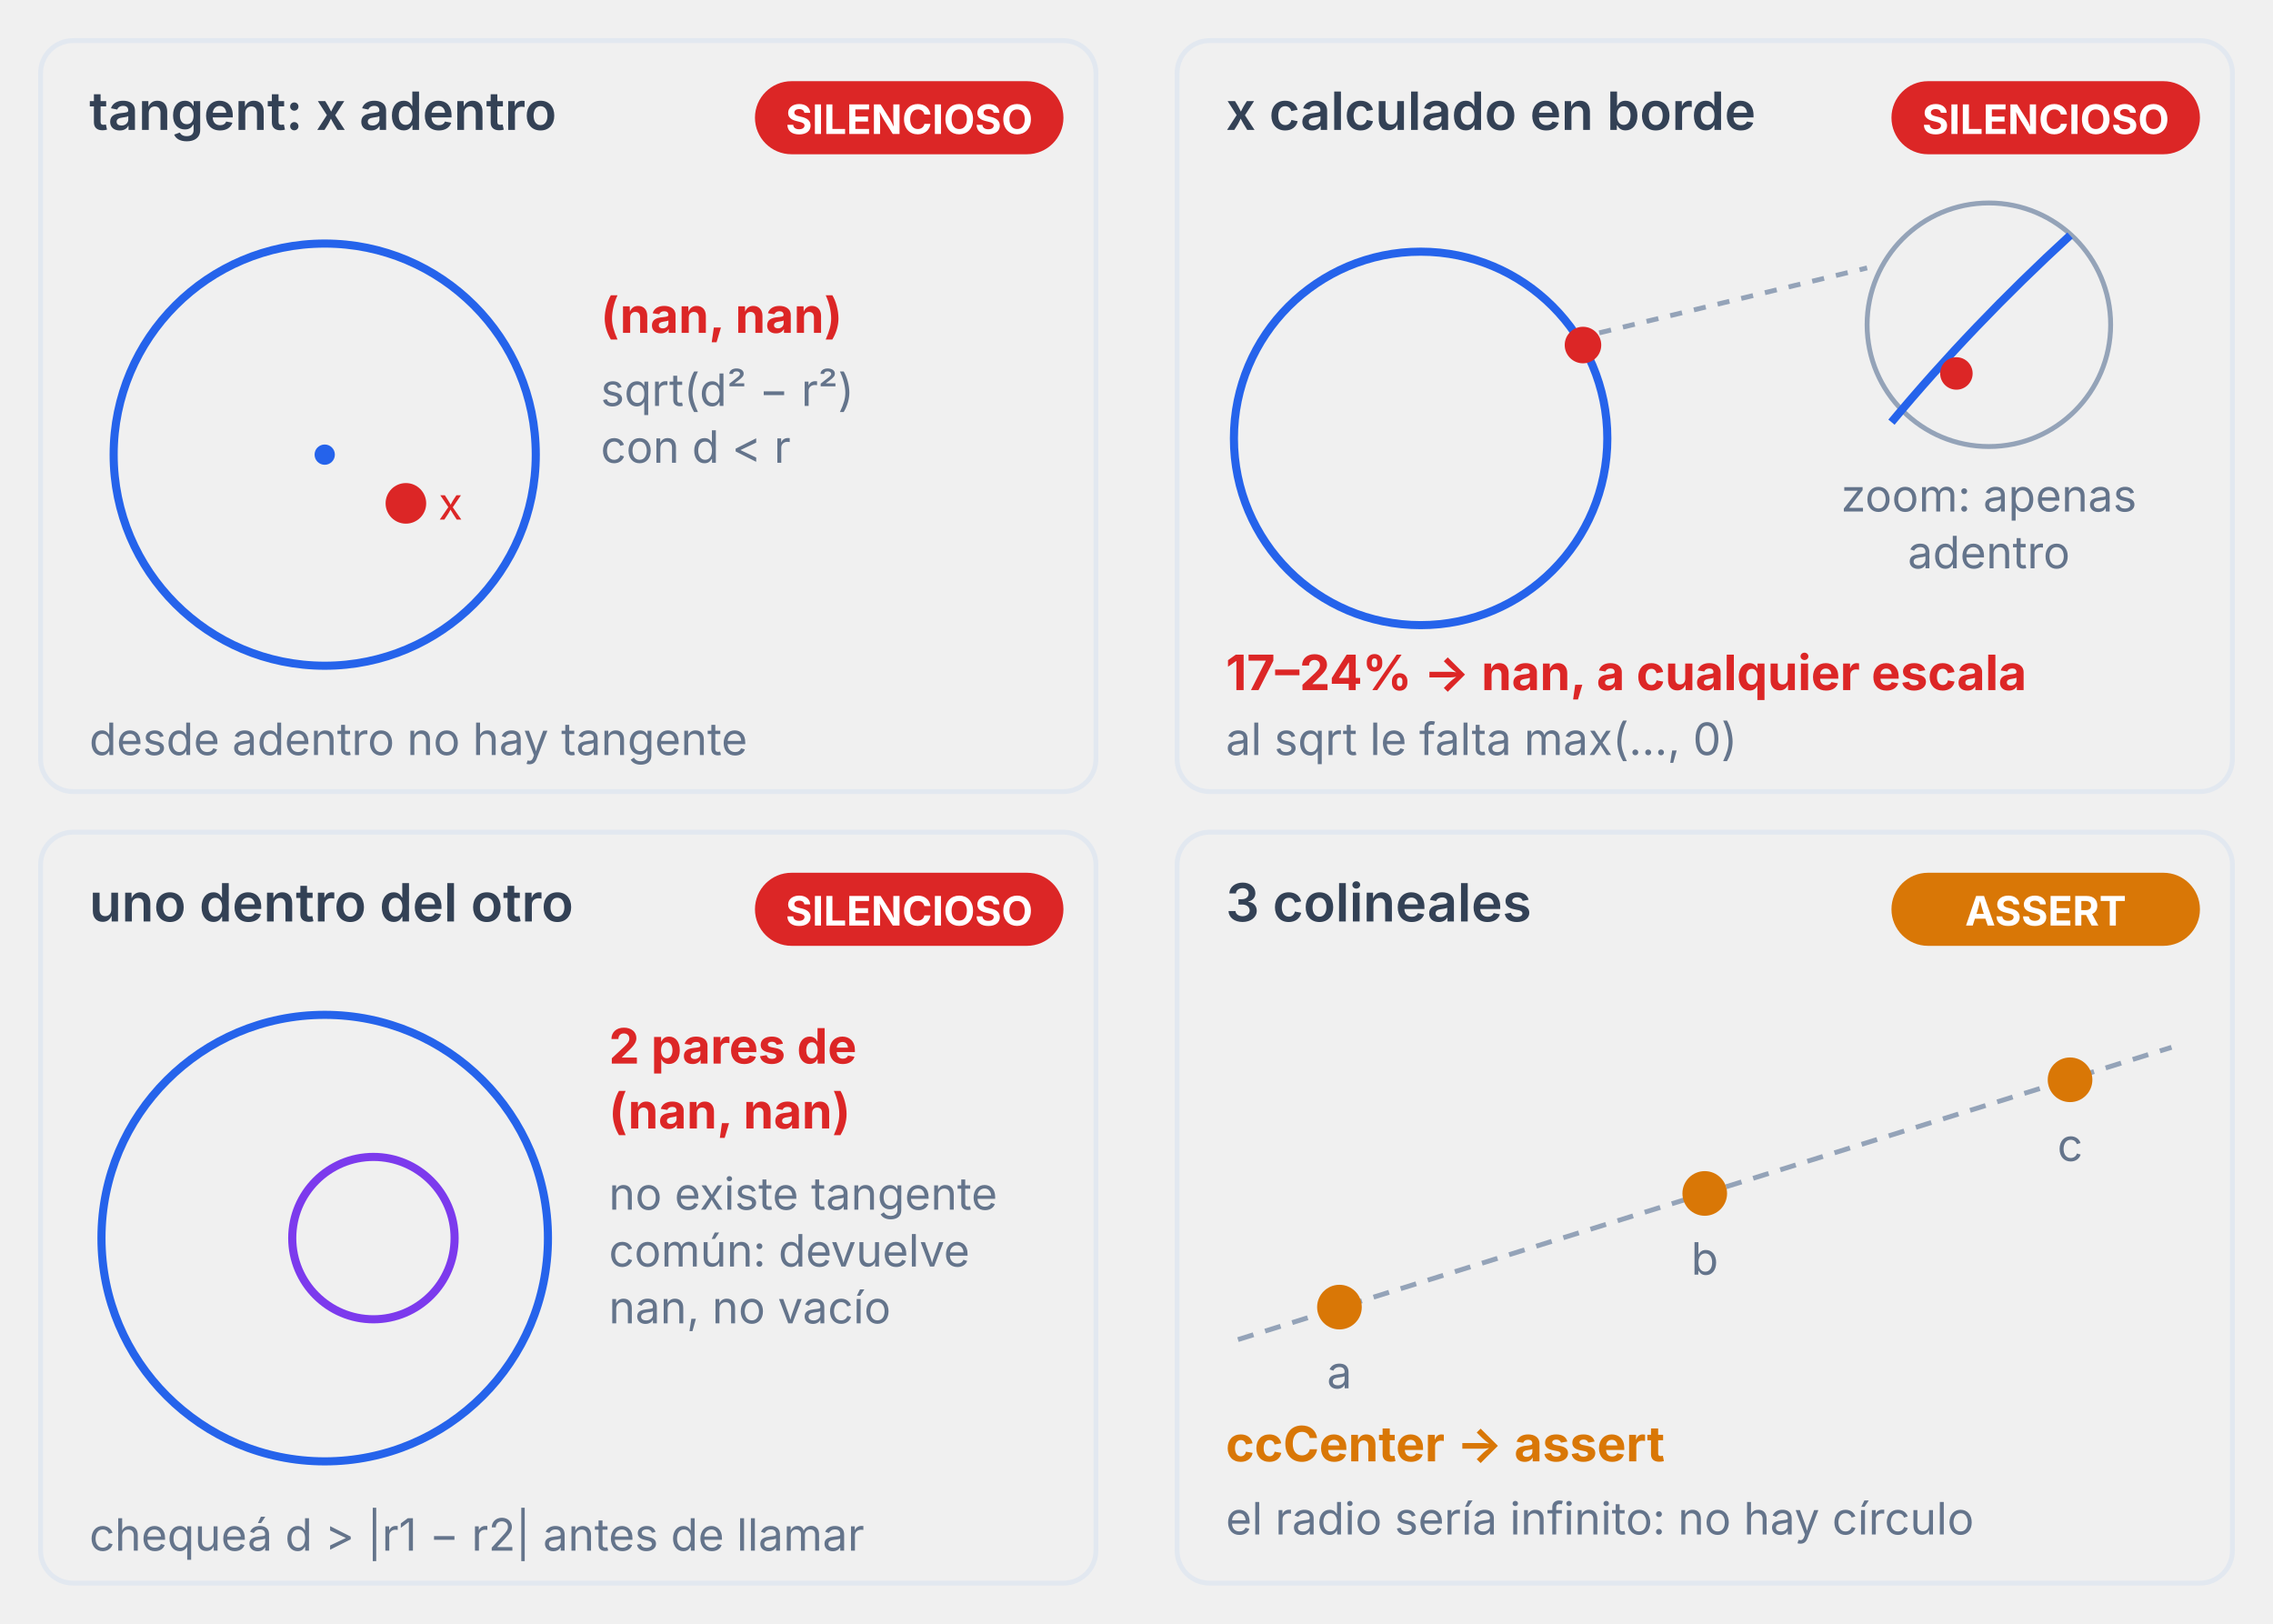
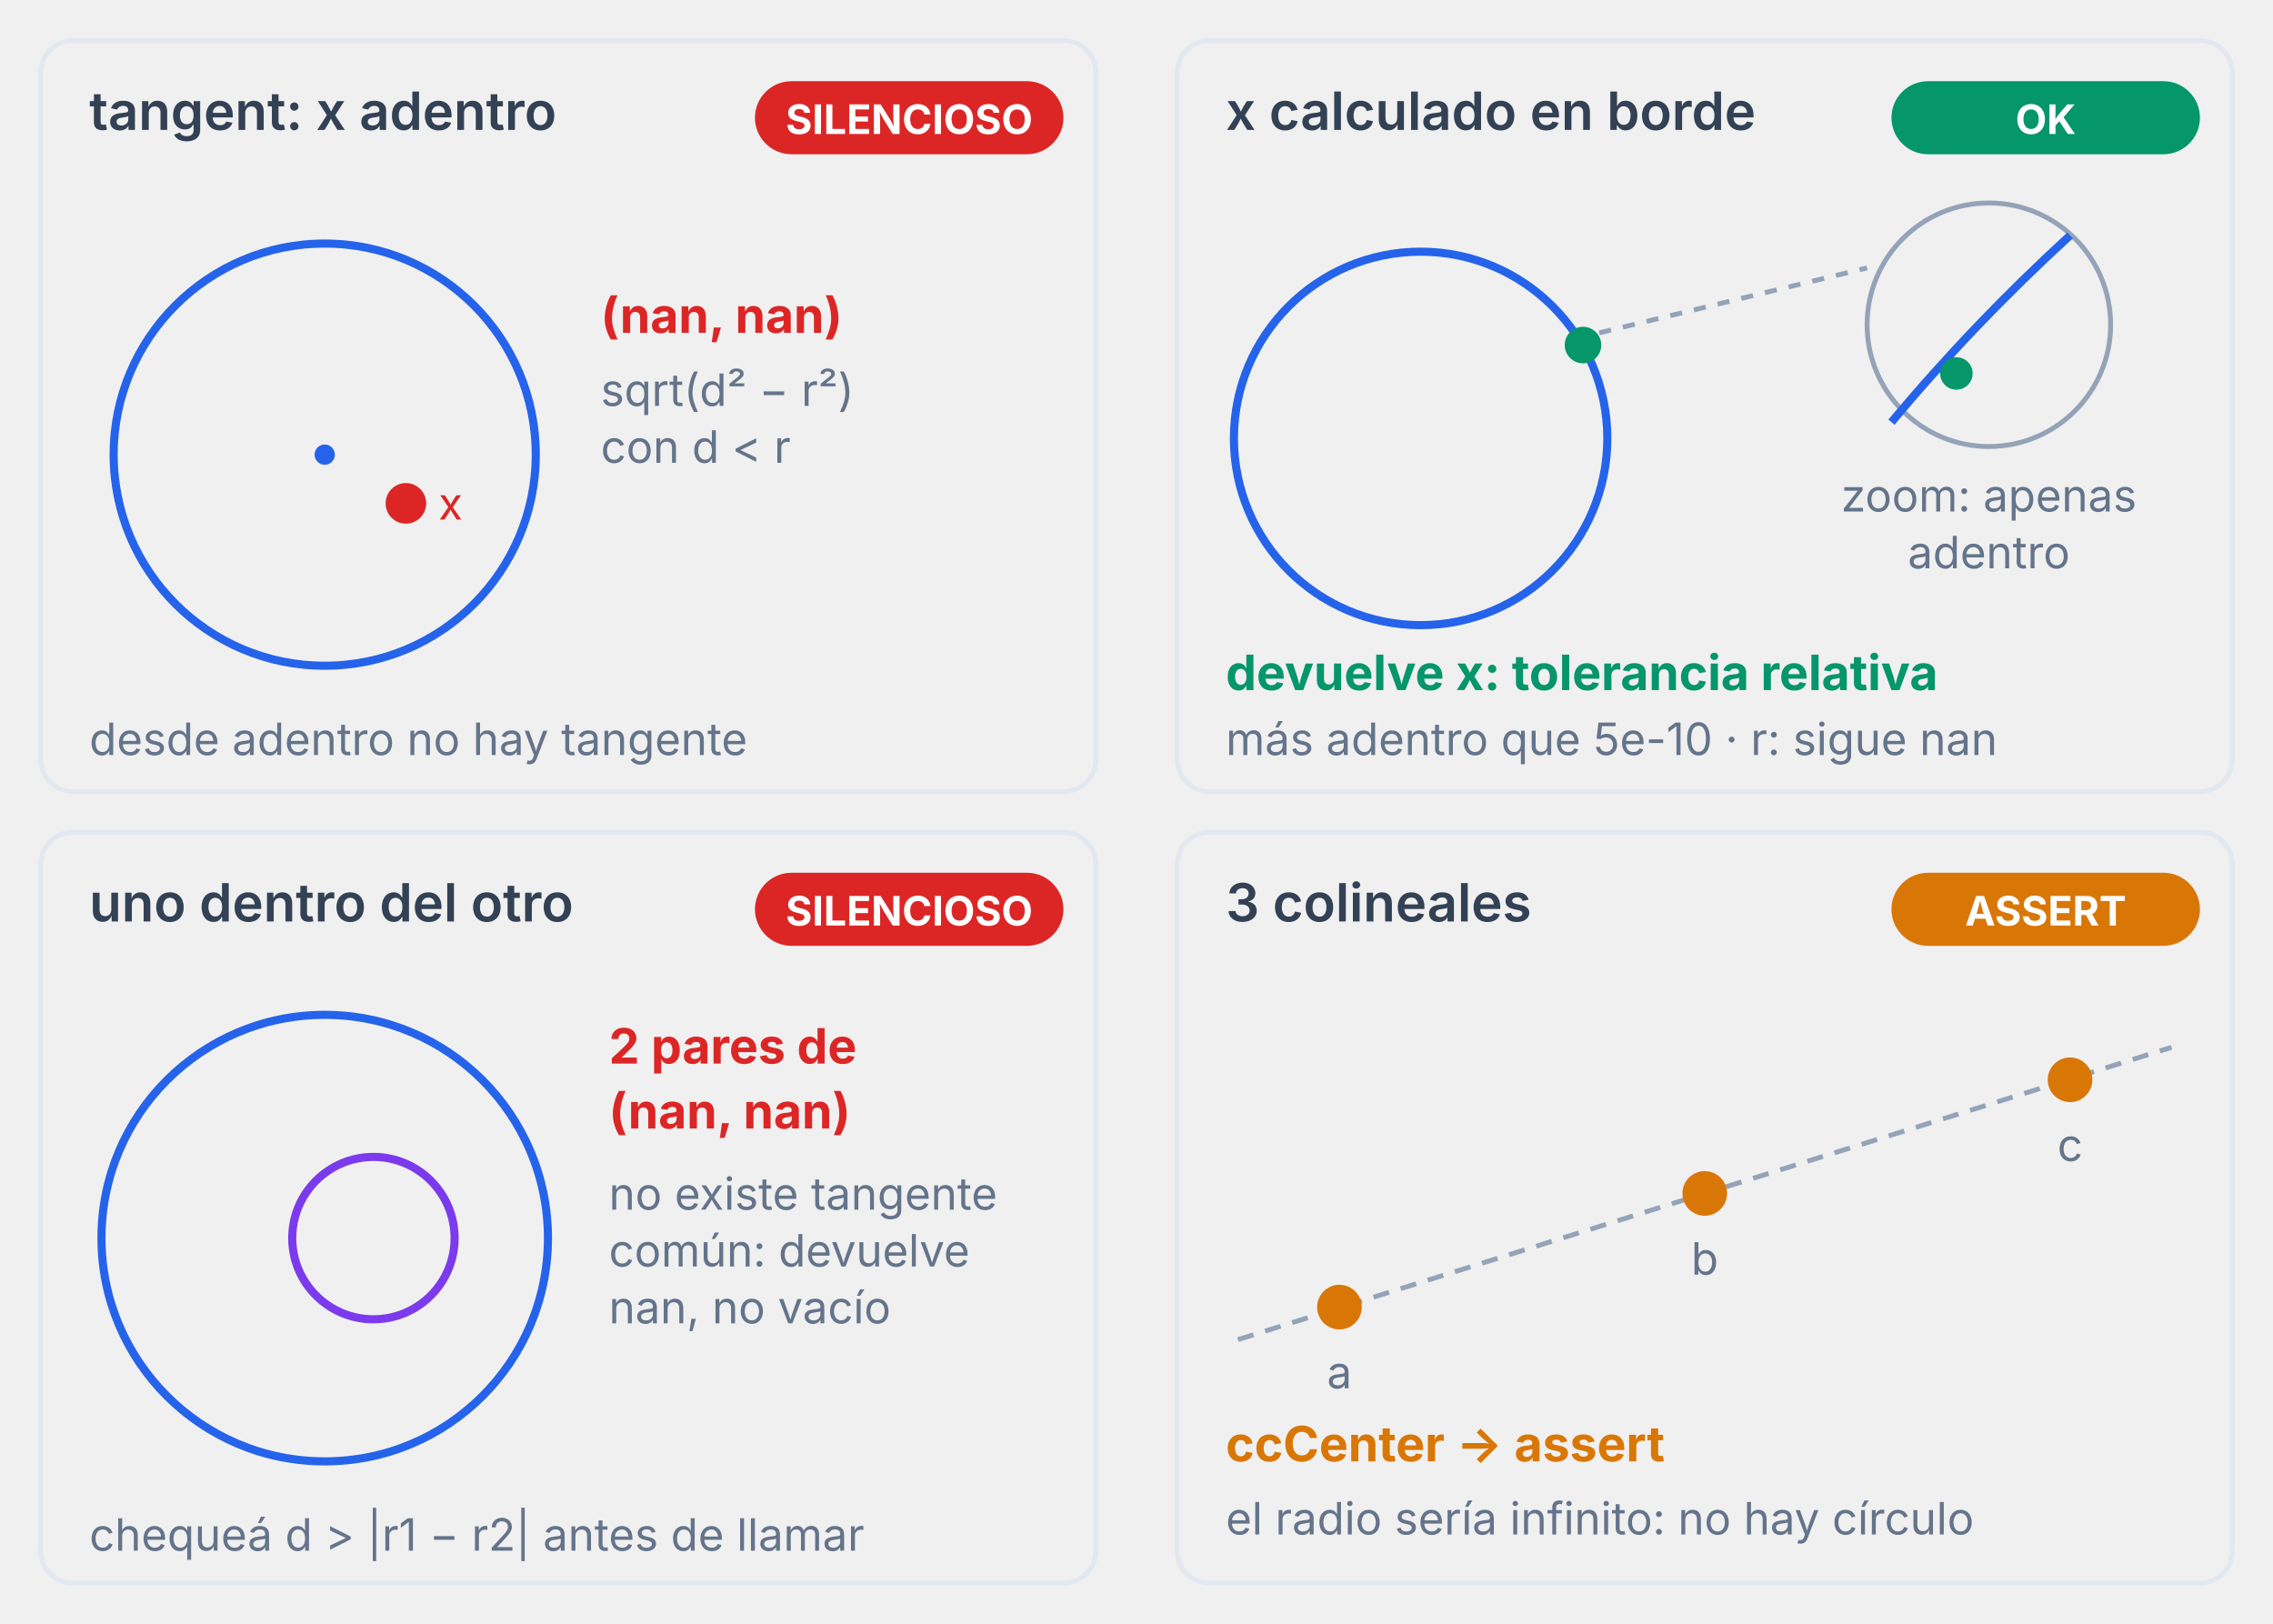
<svg xmlns="http://www.w3.org/2000/svg" viewBox="0 0 560 400" width="560" height="400" font-family="ui-sans-serif,system-ui,-apple-system,sans-serif">
  <style>
  .tx{fill:#334155;font-size:13px;font-weight:600}
  .mn{fill:#64748b;font-size:11px}
  .pn{fill:none;stroke:#e2e8f0;stroke-width:1.2}
  .gl{stroke:#94a3b8;stroke-width:1.2}
  .ci{fill:none;stroke:#2563eb;stroke-width:2}
  @media (prefers-color-scheme:dark){
    .tx{fill:#c9d1d9}.mn{fill:#8b949e}.pn{stroke:#30363d}.gl{stroke:#6e7681}.ci{stroke:#58a6ff}
  }
</style>
  <rect class="pn" x="10" y="10" width="260" height="185" rx="8" />
  <text class="tx" x="22" y="32">tangent: x adentro</text>
  <rect x="186" y="20" width="76" height="18" rx="9" fill="#dc2626" />
  <text x="224" y="33" fill="#fff" font-size="10" font-weight="700" text-anchor="middle">SILENCIOSO</text>
  <circle class="ci" cx="80" cy="112" r="52" />
  <circle cx="80" cy="112" r="2.5" fill="#2563eb" />
  <circle cx="100" cy="124" r="5" fill="#dc2626" />
  <text x="108" y="128" fill="#dc2626" font-size="11">x</text>
  <text x="148" y="82" fill="#dc2626" font-size="12" font-weight="700">(nan, nan)</text>
  <text class="mn" x="148" y="100">sqrt(d² − r²)</text>
  <text class="mn" x="148" y="114">con d &lt; r</text>
  <text class="mn" x="22" y="186">desde adentro no hay tangente</text>
  <rect class="pn" x="290" y="10" width="260" height="185" rx="8" />
  <text class="tx" x="302" y="32">x calculado en borde</text>
-   <rect x="466" y="20" width="76" height="18" rx="9" fill="#dc2626" />
-   <text x="504" y="33" fill="#fff" font-size="10" font-weight="700" text-anchor="middle">SILENCIOSO</text>
+   <rect x="466" y="20" width="76" height="18" rx="9" fill="#059669" />
+   <text x="504" y="33" fill="#fff" font-size="10" font-weight="700" text-anchor="middle">OK</text>
  <circle class="ci" cx="350" cy="108" r="46" />
-   <circle cx="390" cy="85" r="4.5" fill="#dc2626" />
+   <circle cx="390" cy="85" r="4.5" fill="#059669" />
  <line class="gl" x1="394" y1="82" x2="460" y2="66" stroke-dasharray="3 3" />
  <circle cx="490" cy="80" r="30" fill="none" stroke="#94a3b8" stroke-width="1.2" />
  <path d="M 466 104 Q 486 80 510 58" class="ci" />
-   <circle cx="482" cy="92" r="4" fill="#dc2626" />
+   <circle cx="482" cy="92" r="4" fill="#059669" />
  <text class="mn" x="490" y="126" text-anchor="middle">zoom: apenas</text>
  <text class="mn" x="490" y="140" text-anchor="middle">adentro</text>
-   <text x="302" y="170" fill="#dc2626" font-size="12" font-weight="700">17–24% → nan, a cualquier escala</text>
-   <text class="mn" x="302" y="186">al sqrt le falta max(…, 0)</text>
+   <text x="302" y="170" fill="#059669" font-size="12" font-weight="700">devuelve x: tolerancia relativa</text>
+   <text class="mn" x="302" y="186">más adentro que 5e-10 · r: sigue nan</text>
  <rect class="pn" x="10" y="205" width="260" height="185" rx="8" />
  <text class="tx" x="22" y="227">uno dentro del otro</text>
  <rect x="186" y="215" width="76" height="18" rx="9" fill="#dc2626" />
  <text x="224" y="228" fill="#fff" font-size="10" font-weight="700" text-anchor="middle">SILENCIOSO</text>
  <circle class="ci" cx="80" cy="305" r="55" />
  <circle cx="92" cy="305" r="20" fill="none" stroke="#7c3aed" stroke-width="2" />
  <text x="150" y="262" fill="#dc2626" font-size="12" font-weight="700">2 pares de</text>
  <text x="150" y="278" fill="#dc2626" font-size="12" font-weight="700">(nan, nan)</text>
  <text class="mn" x="150" y="298">no existe tangente</text>
  <text class="mn" x="150" y="312">común: devuelve</text>
  <text class="mn" x="150" y="326">nan, no vacío</text>
  <text class="mn" x="22" y="382">chequeá d &gt; |r1 − r2| antes de llamar</text>
  <rect class="pn" x="290" y="205" width="260" height="185" rx="8" />
  <text class="tx" x="302" y="227">3 colineales</text>
  <rect x="466" y="215" width="76" height="18" rx="9" fill="#d97706" />
  <text x="504" y="228" fill="#fff" font-size="10" font-weight="700" text-anchor="middle">ASSERT</text>
  <line class="gl" x1="305" y1="330" x2="535" y2="258" stroke-dasharray="4 3" />
  <circle cx="330" cy="322" r="5.5" fill="#d97706" />
  <circle cx="420" cy="294" r="5.5" fill="#d97706" />
  <circle cx="510" cy="266" r="5.5" fill="#d97706" />
  <text class="mn" x="330" y="342" text-anchor="middle">a</text>
  <text class="mn" x="420" y="314" text-anchor="middle">b</text>
  <text class="mn" x="510" y="286" text-anchor="middle">c</text>
  <text x="302" y="360" fill="#d97706" font-size="12" font-weight="700">ccCenter → assert</text>
  <text class="mn" x="302" y="378">el radio sería infinito: no hay círculo</text>
</svg>
